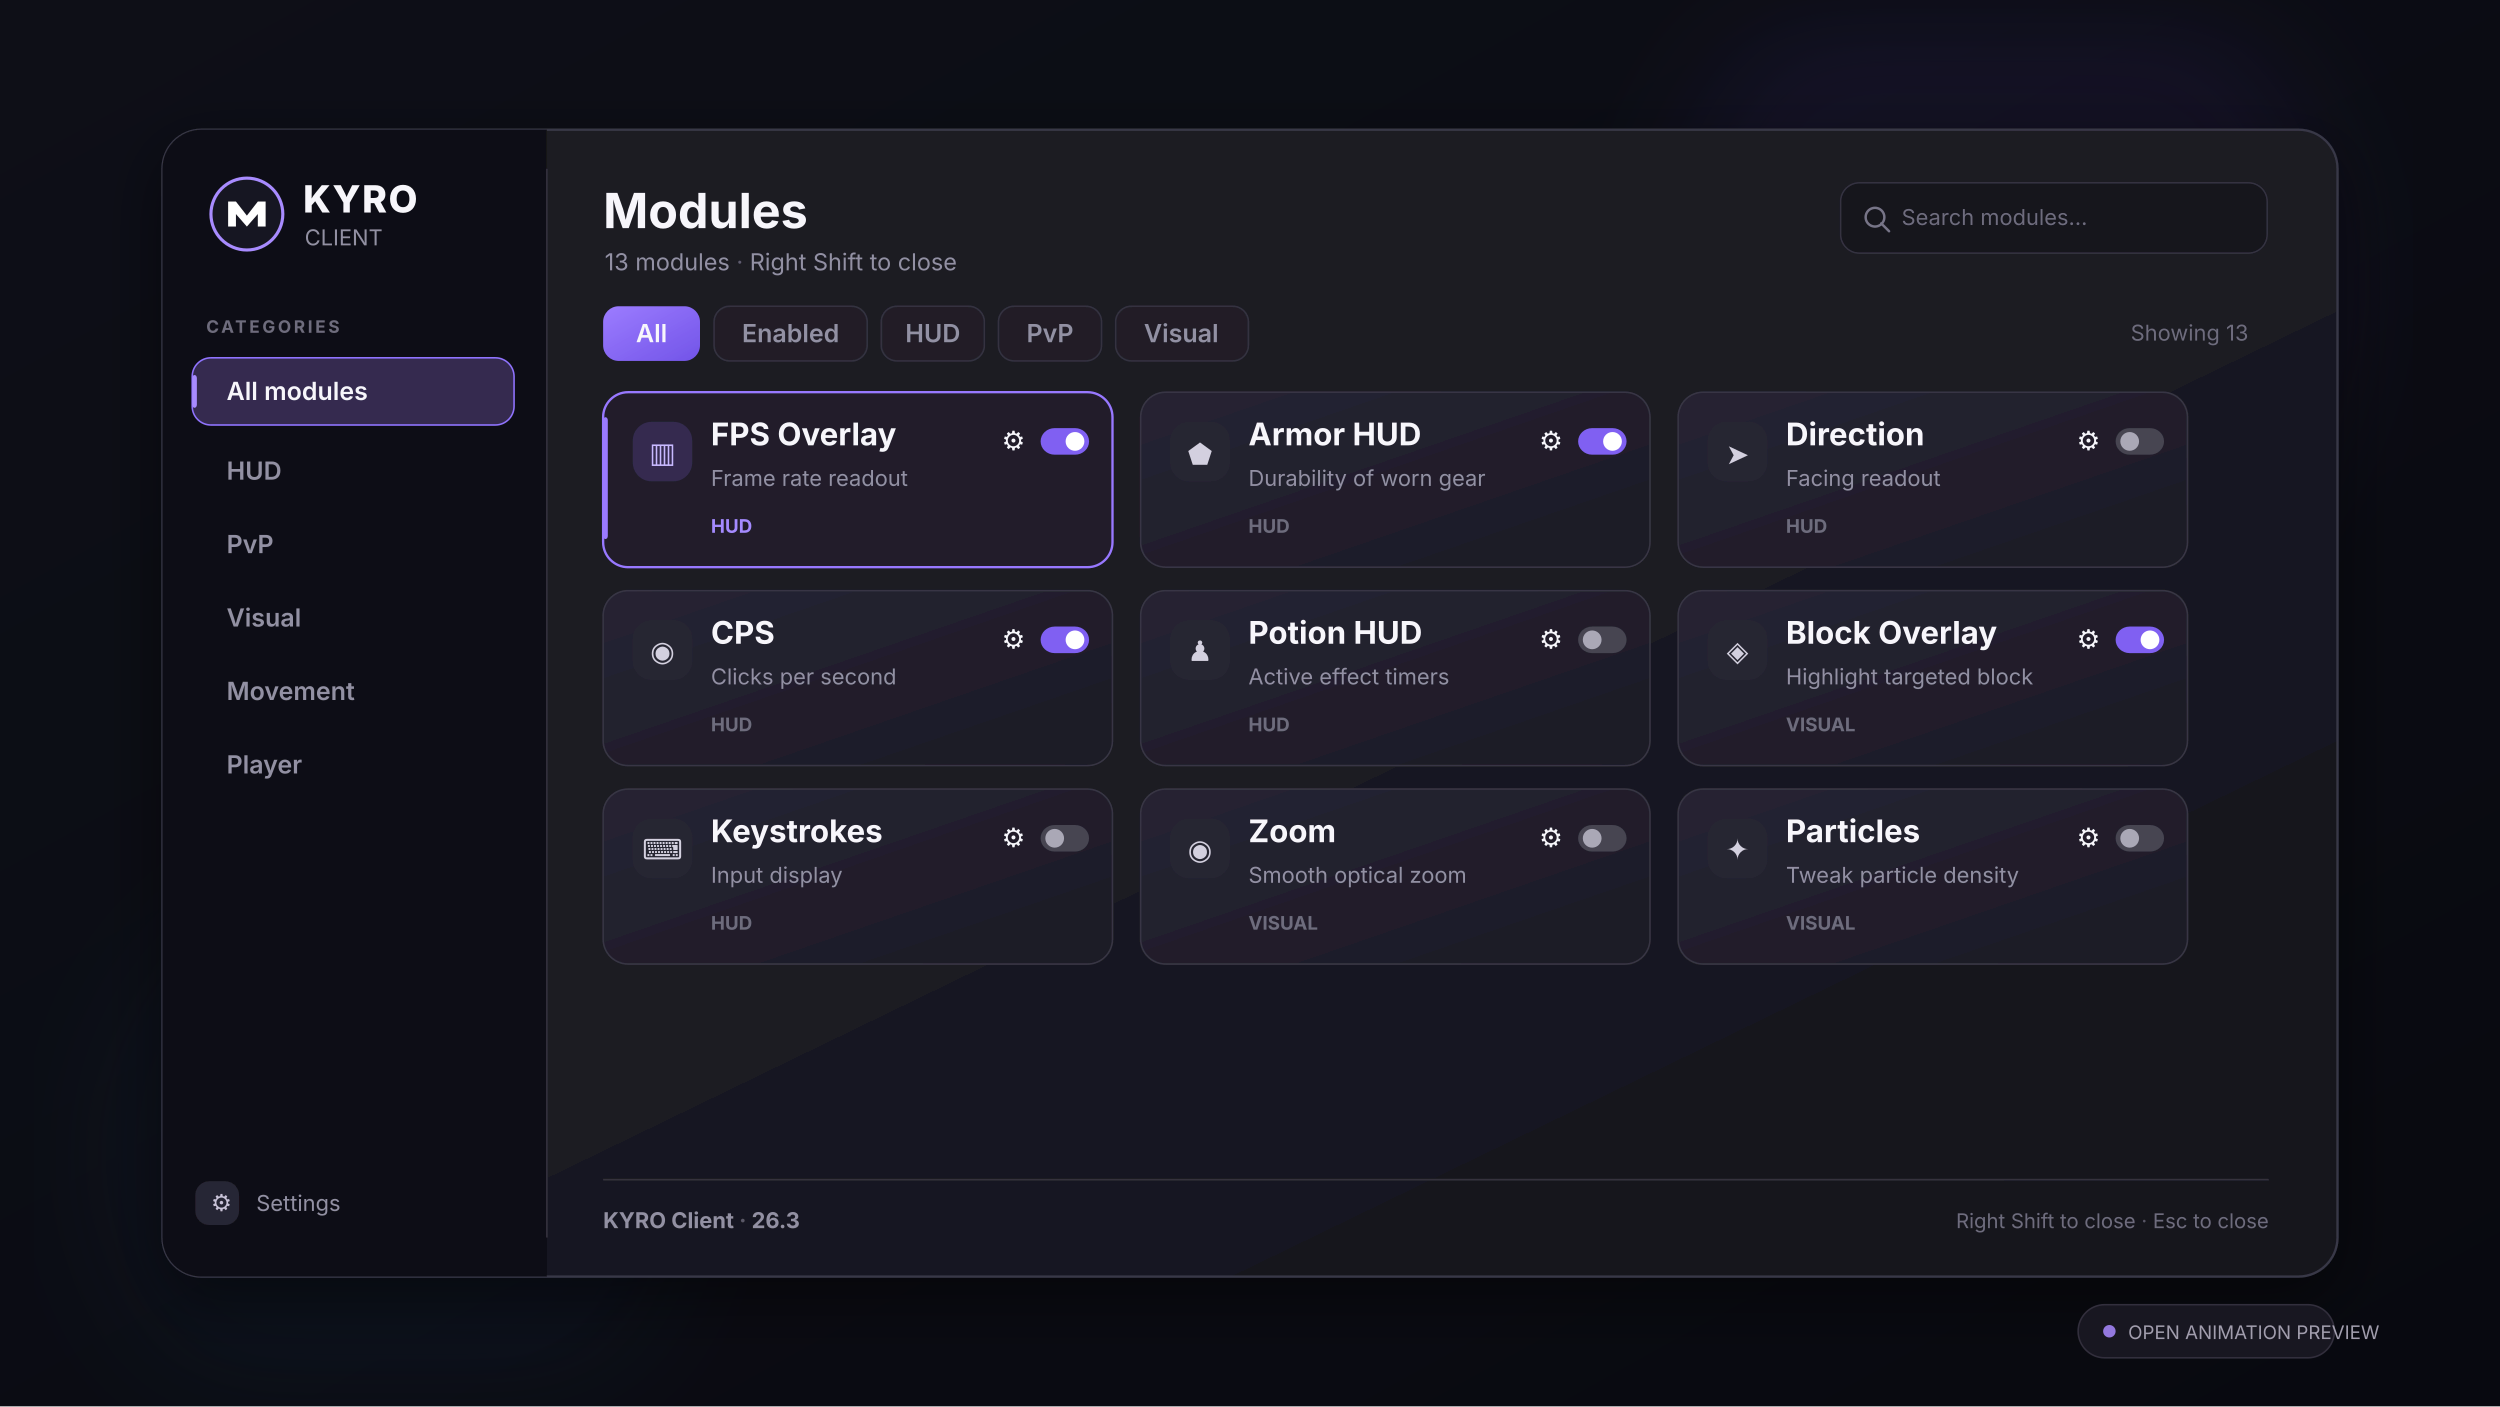
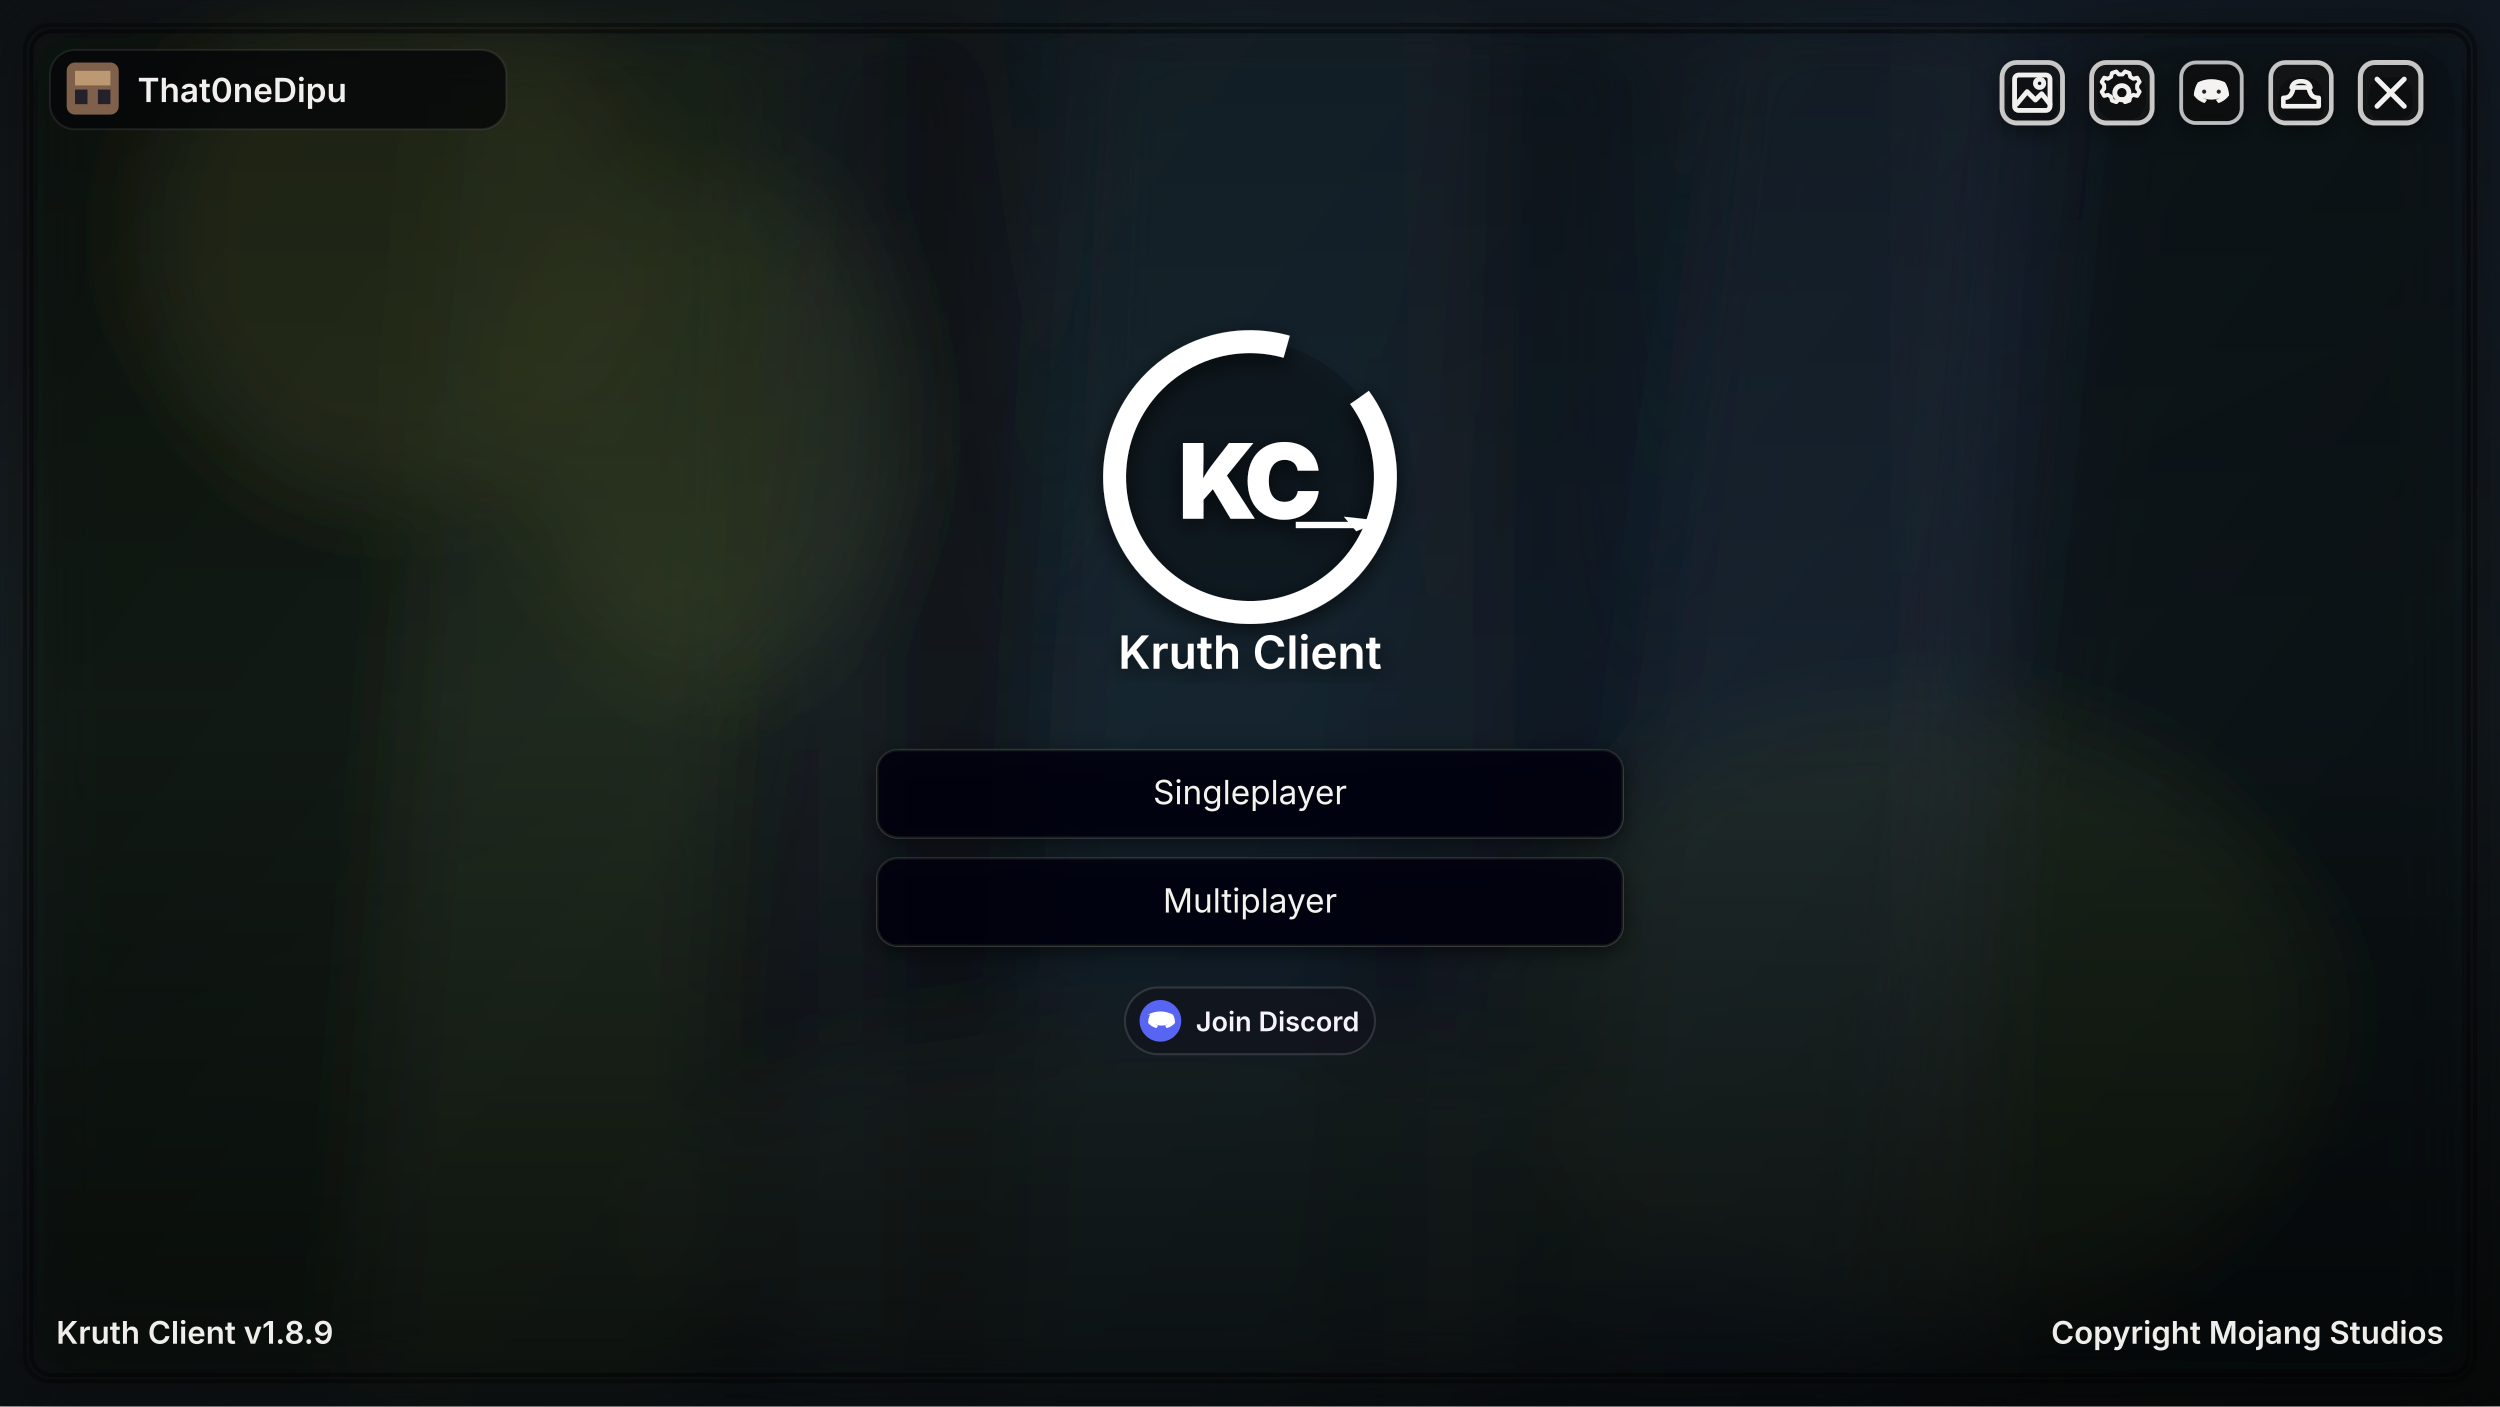
- <svg xmlns="http://www.w3.org/2000/svg" width="1600" height="900" viewBox="0 0 1600 900" role="img" aria-labelledby="title desc">
+ <svg xmlns="http://www.w3.org/2000/svg" width="1200" height="675" viewBox="0 0 1200 675" role="img" aria-labelledby="title desc">
  <defs>
-     <linearGradient id="backdrop" x1="0" y1="0" x2="1" y2="1">
-       <stop stop-color="#10121b" />
-       <stop offset="1" stop-color="#090a10" />
+     <linearGradient id="sky" x2="0.9" y2="1">
+       <stop stop-color="#101722" />
+       <stop offset=".52" stop-color="#182638" />
+       <stop offset="1" stop-color="#101711" />
    </linearGradient>
-     <linearGradient id="panel" x1="0" y1="0" x2="0.92" y2="1">
-       <stop stop-color="#1d1d25" />
-       <stop offset="1" stop-color="#17171e" />
+     <linearGradient id="mist" x1="0" y1="0" x2="1" y2=".4">
+       <stop stop-color="#141914" />
+       <stop offset=".43" stop-color="#24302b" />
+       <stop offset=".72" stop-color="#172331" />
+       <stop offset="1" stop-color="#0c1219" />
    </linearGradient>
-     <linearGradient id="accent" x1="0" y1="0" x2="1" y2="1">
-       <stop stop-color="#9c7cff" />
-       <stop offset="1" stop-color="#7254e8" />
+     <linearGradient id="vignette" x2="0" y2="1">
+       <stop stop-color="#000" stop-opacity=".32" />
+       <stop offset=".5" stop-color="#000" stop-opacity=".12" />
+       <stop offset="1" stop-color="#000" stop-opacity=".62" />
    </linearGradient>
-     <linearGradient id="cardGlow" x1="0" y1="0" x2="1" y2="1">
-       <stop stop-color="#262333" />
-       <stop offset="1" stop-color="#1c1b25" />
-     </linearGradient>
-     <filter id="shadow" x="-20%" y="-20%" width="140%" height="150%">
-       <feGaussianBlur in="SourceAlpha" stdDeviation="20" />
-       <feOffset dy="14" />
-       <feColorMatrix type="matrix" values="0 0 0 0 0 0 0 0 0 0 0 0 0 0 0 0 0 0 .45 0" />
+     <filter id="blur">
+       <feGaussianBlur stdDeviation="22" />
+     </filter>
+     <filter id="soft">
+       <feGaussianBlur stdDeviation="7" />
+     </filter>
+     <filter id="shadow" x="-30%" y="-30%" width="160%" height="170%">
+       <feGaussianBlur in="SourceAlpha" stdDeviation="5" />
+       <feOffset dy="3" />
+       <feComponentTransfer>
+         <feFuncA type="linear" slope=".65" />
+       </feComponentTransfer>
      <feMerge>
        <feMergeNode />
        <feMergeNode in="SourceGraphic" />
      </feMerge>
    </filter>
-     <filter id="soft">
-       <feGaussianBlur stdDeviation="34" />
-     </filter>
-     <style>
-       text{font-family:Inter,Segoe UI,Arial,sans-serif}.muted{fill:#9290a3}.dim{fill:#6e6c7d}.white{fill:#f7f6fb}.small{font-size:14px}.label{font-size:16px;font-weight:600}.module{font-size:20px;font-weight:700}.desc{font-size:14px}.category{font-size:16px;font-weight:600}
-     </style>
+     <style>text{font-family:Inter,Segoe UI,Arial,sans-serif}.mc{font-family:Arial,sans-serif;letter-spacing:-.3px}.pixel{image-rendering:pixelated}</style>
  </defs>
-   <rect width="1600" height="900" fill="url(#backdrop)" />
-   <circle cx="1280" cy="180" r="220" fill="#674bd0" opacity=".12" filter="url(#soft)" />
-   <circle cx="250" cy="740" r="190" fill="#327fbb" opacity=".07" filter="url(#soft)" />
-   <rect x="0" y="0" width="1600" height="900" fill="#07080d" opacity=".28" />
+   <rect width="1200" height="675" fill="url(#sky)" />
+   <g filter="url(#blur)" opacity=".9">
+     <path d="M0 0h250l65 675H0Z" fill="#11190f" />
+     <path d="M225 0h150l-40 675H170Z" fill="#27321d" />
+     <path d="M390 0h90l55 675H330Z" fill="#0a1118" />
+     <path d="M520 0h185l-80 675H490Z" fill="#182a3b" />
+     <path d="M690 0h110l-15 675H630Z" fill="#0c1723" />
+     <path d="M825 0h145l-65 675H760Z" fill="#1b2c39" />
+     <path d="M1000 0h200v675H935Z" fill="#101913" />
+     <ellipse cx="190" cy="112" rx="115" ry="125" fill="#69702a" opacity=".42" />
+     <ellipse cx="342" cy="205" rx="86" ry="120" fill="#59652a" opacity=".45" />
+     <ellipse cx="916" cy="488" rx="195" ry="145" fill="#42552e" opacity=".45" />
+     <ellipse cx="557" cy="586" rx="250" ry="95" fill="#34402a" opacity=".55" />
+     <path d="M400 0h7v675h-7zm292 0h8v675h-8zm243 0h7v675h-7z" fill="#637084" opacity=".5" />
+   </g>
+   <rect width="1200" height="675" fill="url(#mist)" opacity=".35" />
+   <rect width="1200" height="675" fill="url(#vignette)" />
+   <rect x="12" y="12" width="1176" height="651" rx="12" fill="none" stroke="#000" stroke-opacity=".38" stroke-width="2" />
+   <rect x="24" y="24" width="219" height="38" rx="12" fill="#050609" fill-opacity=".77" stroke="#fff" stroke-opacity=".08" />
+   <rect x="32" y="30" width="25" height="25" rx="4" fill="#7e604b" />
+   <rect x="36" y="34" width="17" height="7" fill="#bc9972" />
+   <rect x="36" y="43" width="6" height="7" fill="#24212a" />
+   <rect x="47" y="43" width="6" height="7" fill="#24212a" />
+   <text x="66" y="49" fill="#f1f0ee" font-size="16" font-weight="600">That0neDipu</text>
+   <g transform="translate(961 30)" fill="none" stroke="#f2f1ef" stroke-width="2.3" stroke-linecap="round" stroke-linejoin="round" filter="url(#shadow)">
+     <rect x="0" y="0" width="29" height="29" rx="7" fill="#080a0d" fill-opacity=".5" stroke-opacity=".8" />
+     <rect x="6" y="6" width="17" height="17" rx="2" />
+     <circle cx="18" cy="10" r="2" />
+     <path d="m7 20 5-6 4 4 3-3 4 5" />
+   </g>
+   <g transform="translate(1004 30)" fill="none" stroke="#f2f1ef" stroke-width="2.3" stroke-linecap="round" stroke-linejoin="round" filter="url(#shadow)">
+     <rect x="0" y="0" width="29" height="29" rx="7" fill="#080a0d" fill-opacity=".5" stroke-opacity=".8" />
+     <path d="M14.5 5.2 17 6.1l.5 2.2 1.8 1.1 2.2-.6 1.4 2.4-1.4 1.8v2.1l1.4 1.8-1.4 2.4-2.2-.6-1.8 1.1-.5 2.2-2.5.9-1.5-1.7h-2.1l-1.5 1.7-2.5-.9-.5-2.2-1.8-1.1-2.2.6L1 16.9l1.4-1.8V13L1 11.2l1.4-2.4 2.2.6 1.8-1.1.5-2.2 2.5-.9 1.5 1.7h2.1z" transform="translate(4 0) scale(.83)" />
+     <circle cx="14.5" cy="14.5" r="3.4" />
+   </g>
+   <g transform="translate(1047 30)" filter="url(#shadow)">
+     <rect width="29" height="29" rx="7" fill="#080a0d" fill-opacity=".65" stroke="#fff" stroke-opacity=".7" stroke-width="1.8" />
+     <path d="M8 9.5c4.2-2 8.8-2 13 0 1.1 1.7 1.8 3.8 2 6.2-1.4 2-3.1 3.1-5.2 3.8l-1.2-1.6c.8-.2 1.5-.6 2.1-1-.4.2-.8.4-1.2.5a11 11 0 0 1-6 0c-.4-.1-.8-.3-1.2-.5.6.4 1.3.8 2.1 1l-1.2 1.6C9.1 18.8 7.4 17.7 6 15.7c.2-2.4.9-4.5 2-6.2Z" fill="#f4f3f1" />
+     <circle cx="11" cy="14" r="1" fill="#20222b" stroke="none" />
+     <circle cx="18" cy="14" r="1" fill="#20222b" stroke="none" />
+   </g>
+   <g transform="translate(1090 30)" fill="none" stroke="#f2f1ef" stroke-width="2.2" stroke-linecap="round" stroke-linejoin="round" filter="url(#shadow)">
+     <rect x="0" y="0" width="29" height="29" rx="7" fill="#080a0d" fill-opacity=".5" stroke-opacity=".8" />
+     <path d="M6 17c3.5 0 4-2 5-5h7c1 3 1.5 5 5 5v4H6z" />
+     <path d="M10 12c.5-2 2-3 4.5-3s4 1 4.5 3" />
+   </g>
+   <g transform="translate(1133 30)" fill="none" stroke="#f2f1ef" stroke-width="2.4" stroke-linecap="round" filter="url(#shadow)">
+     <rect x="0" y="0" width="29" height="29" rx="7" fill="#080a0d" fill-opacity=".5" stroke-opacity=".8" />
+     <path d="m8 8 13 13M21 8 8 21" />
+   </g>
  <g filter="url(#shadow)">
-     <rect x="104" y="83" width="1392" height="734" rx="25" fill="url(#panel)" stroke="#383746" stroke-width="1.5" />
-     <path d="M129 83h221v734H129a25 25 0 0 1-25-25V108a25 25 0 0 1 25-25Z" fill="#101017" />
-     <path d="M350 108v684" stroke="#33313e" />
-     <circle cx="158" cy="137" r="23" fill="#181822" stroke="#a88bff" stroke-width="2" />
-     <path d="M146 145v-16h5l7 9 7-9h5v16h-5v-8l-7 8-7-8v8Z" fill="#fff" />
-     <text x="194" y="136" class="white" font-size="24" font-weight="800" letter-spacing="1">KYRO</text>
-     <text x="195" y="157" class="muted" font-size="14">CLIENT</text>
-     <text x="132" y="213" class="dim" font-size="11" font-weight="700" letter-spacing="1.7">CATEGORIES</text>
-     <rect x="123" y="229" width="206" height="43" rx="12" fill="#342b50" stroke="#9073ff" />
-     <rect x="123" y="240" width="3" height="21" rx="2" fill="#a88bff" />
-     <text x="145" y="256" class="white category">All modules</text>
-     <text x="145" y="307" class="muted category">HUD</text>
-     <text x="145" y="354" class="muted category">PvP</text>
-     <text x="145" y="401" class="muted category">Visual</text>
-     <text x="145" y="448" class="muted category">Movement</text>
-     <text x="145" y="495" class="muted category">Player</text>
-     <rect x="125" y="756" width="28" height="28" rx="9" fill="#282635" />
-     <text x="135" y="775" fill="#c9c4d9" font-size="15">⚙</text>
-     <text x="164" y="775" class="muted small">Settings</text>
-     <text x="386" y="146" class="white" font-size="31" font-weight="750">Modules</text>
-     <text x="387" y="173" class="muted" font-size="15">13 modules <tspan fill="#5f5c6e">·</tspan> Right Shift to close</text>
-     <rect x="1178" y="117" width="273" height="45" rx="12" fill="#14141c" stroke="#343240" />
-     <circle cx="1200" cy="139" r="6" fill="none" stroke="#777487" stroke-width="1.6" />
-     <path d="m1204 143 5 5" stroke="#777487" stroke-width="1.6" stroke-linecap="round" />
-     <text x="1217" y="144" class="dim" font-size="14">Search modules...</text>
-     <rect x="386" y="196" width="62" height="35" rx="10" fill="url(#accent)" />
-     <text x="417" y="219" text-anchor="middle" class="white label">All</text>
-     <rect x="457" y="196" width="98" height="35" rx="10" fill="#201f28" stroke="#343240" />
-     <text x="506" y="219" text-anchor="middle" class="muted label">Enabled</text>
-     <rect x="564" y="196" width="66" height="35" rx="10" fill="#201f28" stroke="#343240" />
-     <text x="597" y="219" text-anchor="middle" class="muted label">HUD</text>
-     <rect x="639" y="196" width="66" height="35" rx="10" fill="#201f28" stroke="#343240" />
-     <text x="672" y="219" text-anchor="middle" class="muted label">PvP</text>
-     <rect x="714" y="196" width="85" height="35" rx="10" fill="#201f28" stroke="#343240" />
-     <text x="756" y="219" text-anchor="middle" class="muted label">Visual</text>
-     <text x="1439" y="218" text-anchor="end" class="dim small">Showing 13</text>
-     <g>
-       <rect x="386" y="251" width="326" height="112" rx="16" fill="#211e2c" stroke="#9878ff" stroke-width="1.5" />
-       <rect x="386" y="267" width="3" height="78" rx="2" fill="#9b7aff" />
-       <rect x="405" y="270" width="38" height="38" rx="12" fill="#342b50" />
-       <text x="424" y="296" text-anchor="middle" fill="#c9b9ff" font-size="18">▥</text>
-       <text x="455" y="285" class="white module">FPS Overlay</text>
-       <text x="455" y="311" class="muted desc">Frame rate readout</text>
-       <text x="455" y="341" fill="#a58aff" font-size="12" font-weight="700">HUD</text>
-       <text x="641" y="288" class="white" font-size="17">⚙</text>
-       <rect x="666" y="274" width="31" height="17" rx="9" fill="#8061f2" />
-       <circle cx="688" cy="282.5" r="6" fill="white" />
-       <rect x="386" y="378" width="326" height="112" rx="16" fill="url(#cardGlow)" stroke="#383644" />
-       <rect x="405" y="397" width="38" height="38" rx="12" fill="#282733" />
-       <text x="424" y="423" text-anchor="middle" fill="#d3d0df" font-size="18">◉</text>
-       <text x="455" y="412" class="white module">CPS</text>
-       <text x="455" y="438" class="muted desc">Clicks per second</text>
-       <text x="455" y="468" class="dim" font-size="12" font-weight="700">HUD</text>
-       <text x="641" y="415" class="white" font-size="17">⚙</text>
-       <rect x="666" y="401" width="31" height="17" rx="9" fill="#8061f2" />
-       <circle cx="688" cy="409.5" r="6" fill="white" />
-       <rect x="386" y="505" width="326" height="112" rx="16" fill="url(#cardGlow)" stroke="#383644" />
-       <rect x="405" y="524" width="38" height="38" rx="12" fill="#282733" />
-       <text x="424" y="550" text-anchor="middle" fill="#d3d0df" font-size="18">⌨</text>
-       <text x="455" y="539" class="white module">Keystrokes</text>
-       <text x="455" y="565" class="muted desc">Input display</text>
-       <text x="455" y="595" class="dim" font-size="12" font-weight="700">HUD</text>
-       <text x="641" y="542" class="white" font-size="17">⚙</text>
-       <rect x="666" y="528" width="31" height="17" rx="9" fill="#464451" />
-       <circle cx="675" cy="536.5" r="6" fill="#aaa8b6" />
-       <rect x="730" y="251" width="326" height="112" rx="16" fill="url(#cardGlow)" stroke="#383644" />
-       <rect x="749" y="270" width="38" height="38" rx="12" fill="#282733" />
-       <text x="768" y="297" text-anchor="middle" fill="#d3d0df" font-size="18">⬟</text>
-       <text x="799" y="285" class="white module">Armor HUD</text>
-       <text x="799" y="311" class="muted desc">Durability of worn gear</text>
-       <text x="799" y="341" class="dim" font-size="12" font-weight="700">HUD</text>
-       <text x="985" y="288" class="white" font-size="17">⚙</text>
-       <rect x="1010" y="274" width="31" height="17" rx="9" fill="#8061f2" />
-       <circle cx="1032" cy="282.5" r="6" fill="white" />
-       <rect x="730" y="378" width="326" height="112" rx="16" fill="url(#cardGlow)" stroke="#383644" />
-       <rect x="749" y="397" width="38" height="38" rx="12" fill="#282733" />
-       <text x="768" y="423" text-anchor="middle" fill="#d3d0df" font-size="18">♟</text>
-       <text x="799" y="412" class="white module">Potion HUD</text>
-       <text x="799" y="438" class="muted desc">Active effect timers</text>
-       <text x="799" y="468" class="dim" font-size="12" font-weight="700">HUD</text>
-       <text x="985" y="415" class="white" font-size="17">⚙</text>
-       <rect x="1010" y="401" width="31" height="17" rx="9" fill="#464451" />
-       <circle cx="1019" cy="409.5" r="6" fill="#aaa8b6" />
-       <rect x="730" y="505" width="326" height="112" rx="16" fill="url(#cardGlow)" stroke="#383644" />
-       <rect x="749" y="524" width="38" height="38" rx="12" fill="#282733" />
-       <text x="768" y="550" text-anchor="middle" fill="#d3d0df" font-size="18">◉</text>
-       <text x="799" y="539" class="white module">Zoom</text>
-       <text x="799" y="565" class="muted desc">Smooth optical zoom</text>
-       <text x="799" y="595" class="dim" font-size="12" font-weight="700">VISUAL</text>
-       <text x="985" y="542" class="white" font-size="17">⚙</text>
-       <rect x="1010" y="528" width="31" height="17" rx="9" fill="#464451" />
-       <circle cx="1019" cy="536.5" r="6" fill="#aaa8b6" />
-       <rect x="1074" y="251" width="326" height="112" rx="16" fill="url(#cardGlow)" stroke="#383644" />
-       <rect x="1093" y="270" width="38" height="38" rx="12" fill="#282733" />
-       <text x="1112" y="297" text-anchor="middle" fill="#d3d0df" font-size="18">➤</text>
-       <text x="1143" y="285" class="white module">Direction</text>
-       <text x="1143" y="311" class="muted desc">Facing readout</text>
-       <text x="1143" y="341" class="dim" font-size="12" font-weight="700">HUD</text>
-       <text x="1329" y="288" class="white" font-size="17">⚙</text>
-       <rect x="1354" y="274" width="31" height="17" rx="9" fill="#464451" />
-       <circle cx="1363" cy="282.5" r="6" fill="#aaa8b6" />
-       <rect x="1074" y="378" width="326" height="112" rx="16" fill="url(#cardGlow)" stroke="#383644" />
-       <rect x="1093" y="397" width="38" height="38" rx="12" fill="#282733" />
-       <text x="1112" y="423" text-anchor="middle" fill="#d3d0df" font-size="18">◈</text>
-       <text x="1143" y="412" class="white module">Block Overlay</text>
-       <text x="1143" y="438" class="muted desc">Highlight targeted block</text>
-       <text x="1143" y="468" class="dim" font-size="12" font-weight="700">VISUAL</text>
-       <text x="1329" y="415" class="white" font-size="17">⚙</text>
-       <rect x="1354" y="401" width="31" height="17" rx="9" fill="#8061f2" />
-       <circle cx="1376" cy="409.5" r="6" fill="white" />
-       <rect x="1074" y="505" width="326" height="112" rx="16" fill="url(#cardGlow)" stroke="#383644" />
-       <rect x="1093" y="524" width="38" height="38" rx="12" fill="#282733" />
-       <text x="1112" y="550" text-anchor="middle" fill="#d3d0df" font-size="18">✦</text>
-       <text x="1143" y="539" class="white module">Particles</text>
-       <text x="1143" y="565" class="muted desc">Tweak particle density</text>
-       <text x="1143" y="595" class="dim" font-size="12" font-weight="700">VISUAL</text>
-       <text x="1329" y="542" class="white" font-size="17">⚙</text>
-       <rect x="1354" y="528" width="31" height="17" rx="9" fill="#464451" />
-       <circle cx="1363" cy="536.5" r="6" fill="#aaa8b6" />
-     </g>
-     <path d="M386 755H1452" stroke="#34323e" />
-     <text x="386" y="786" class="muted" font-size="14" font-weight="650">KYRO Client <tspan fill="#5a5868">·</tspan> 26.3</text>
-     <text x="1452" y="786" text-anchor="end" class="dim" font-size="13">Right Shift to close <tspan fill="#585665">·</tspan> Esc to close</text>
+     <circle cx="600" cy="229" r="65" fill="#07090d" fill-opacity=".2" stroke="#fff" stroke-width="11" stroke-dasharray="365 44" transform="rotate(-36 600 229)" />
+     <text x="600" y="249" text-anchor="middle" fill="#fff" font-size="50" font-weight="900" letter-spacing="-4">KC</text>
+     <path d="M622 252h40" stroke="#fff" stroke-width="3" />
+     <path d="m645 248 18 2-12 5" fill="#fff" />
  </g>
-   <g opacity=".86">
-     <rect x="1330" y="835" width="164" height="34" rx="17" fill="#1b1924" stroke="#393544" />
-     <circle cx="1350" cy="852" r="4" fill="#a98aff" />
-     <text x="1362" y="857" fill="#b9b5c6" font-size="12" font-family="Inter,Arial,sans-serif">OPEN ANIMATION PREVIEW</text>
+   <text x="600" y="321" text-anchor="middle" fill="#fff" font-size="22" font-weight="600" filter="url(#shadow)">Kruth Client</text>
+   <g filter="url(#shadow)">
+     <rect x="421" y="360" width="358" height="42" rx="10" fill="#050609" fill-opacity=".84" stroke="#fff" stroke-opacity=".07" />
+     <text x="600" y="386" text-anchor="middle" fill="#f4f3f1" font-size="16">Singleplayer</text>
+     <rect x="421" y="412" width="358" height="42" rx="10" fill="#050609" fill-opacity=".84" stroke="#fff" stroke-opacity=".07" />
+     <text x="600" y="438" text-anchor="middle" fill="#f4f3f1" font-size="16">Multiplayer</text>
  </g>
+   <g transform="translate(540 474)">
+     <rect width="120" height="32" rx="16" fill="#11131c" fill-opacity=".72" stroke="#fff" stroke-opacity=".13" />
+     <circle cx="17" cy="16" r="10" fill="#5865f2" />
+     <path d="M11 13c4-2 8-2 12 0 .7 1.3 1 2.5 1 4-1.1 1.3-2.3 2-4 2.5l-.8-1.2c.6-.2 1.1-.4 1.5-.7-2 .9-4.4.9-6.4 0 .5.3 1 .5 1.6.7l-.8 1.2c-1.7-.5-2.9-1.2-4-2.5 0-1.5.3-2.7 1-4Z" fill="#fff" />
+     <text x="34" y="21" fill="#f5f4fa" font-size="13" font-weight="600">Join Discord</text>
+   </g>
+   <text x="27" y="645" fill="#efeeeb" font-size="15" font-weight="600">Kruth Client v1.8.9</text>
+   <text x="1173" y="645" text-anchor="end" fill="#efeeeb" font-size="15" font-weight="600">Copyright Mojang Studios</text>
+   <rect x="15" y="15" width="1170" height="645" rx="10" fill="none" stroke="#000" stroke-opacity=".45" stroke-width="2" />
</svg>
